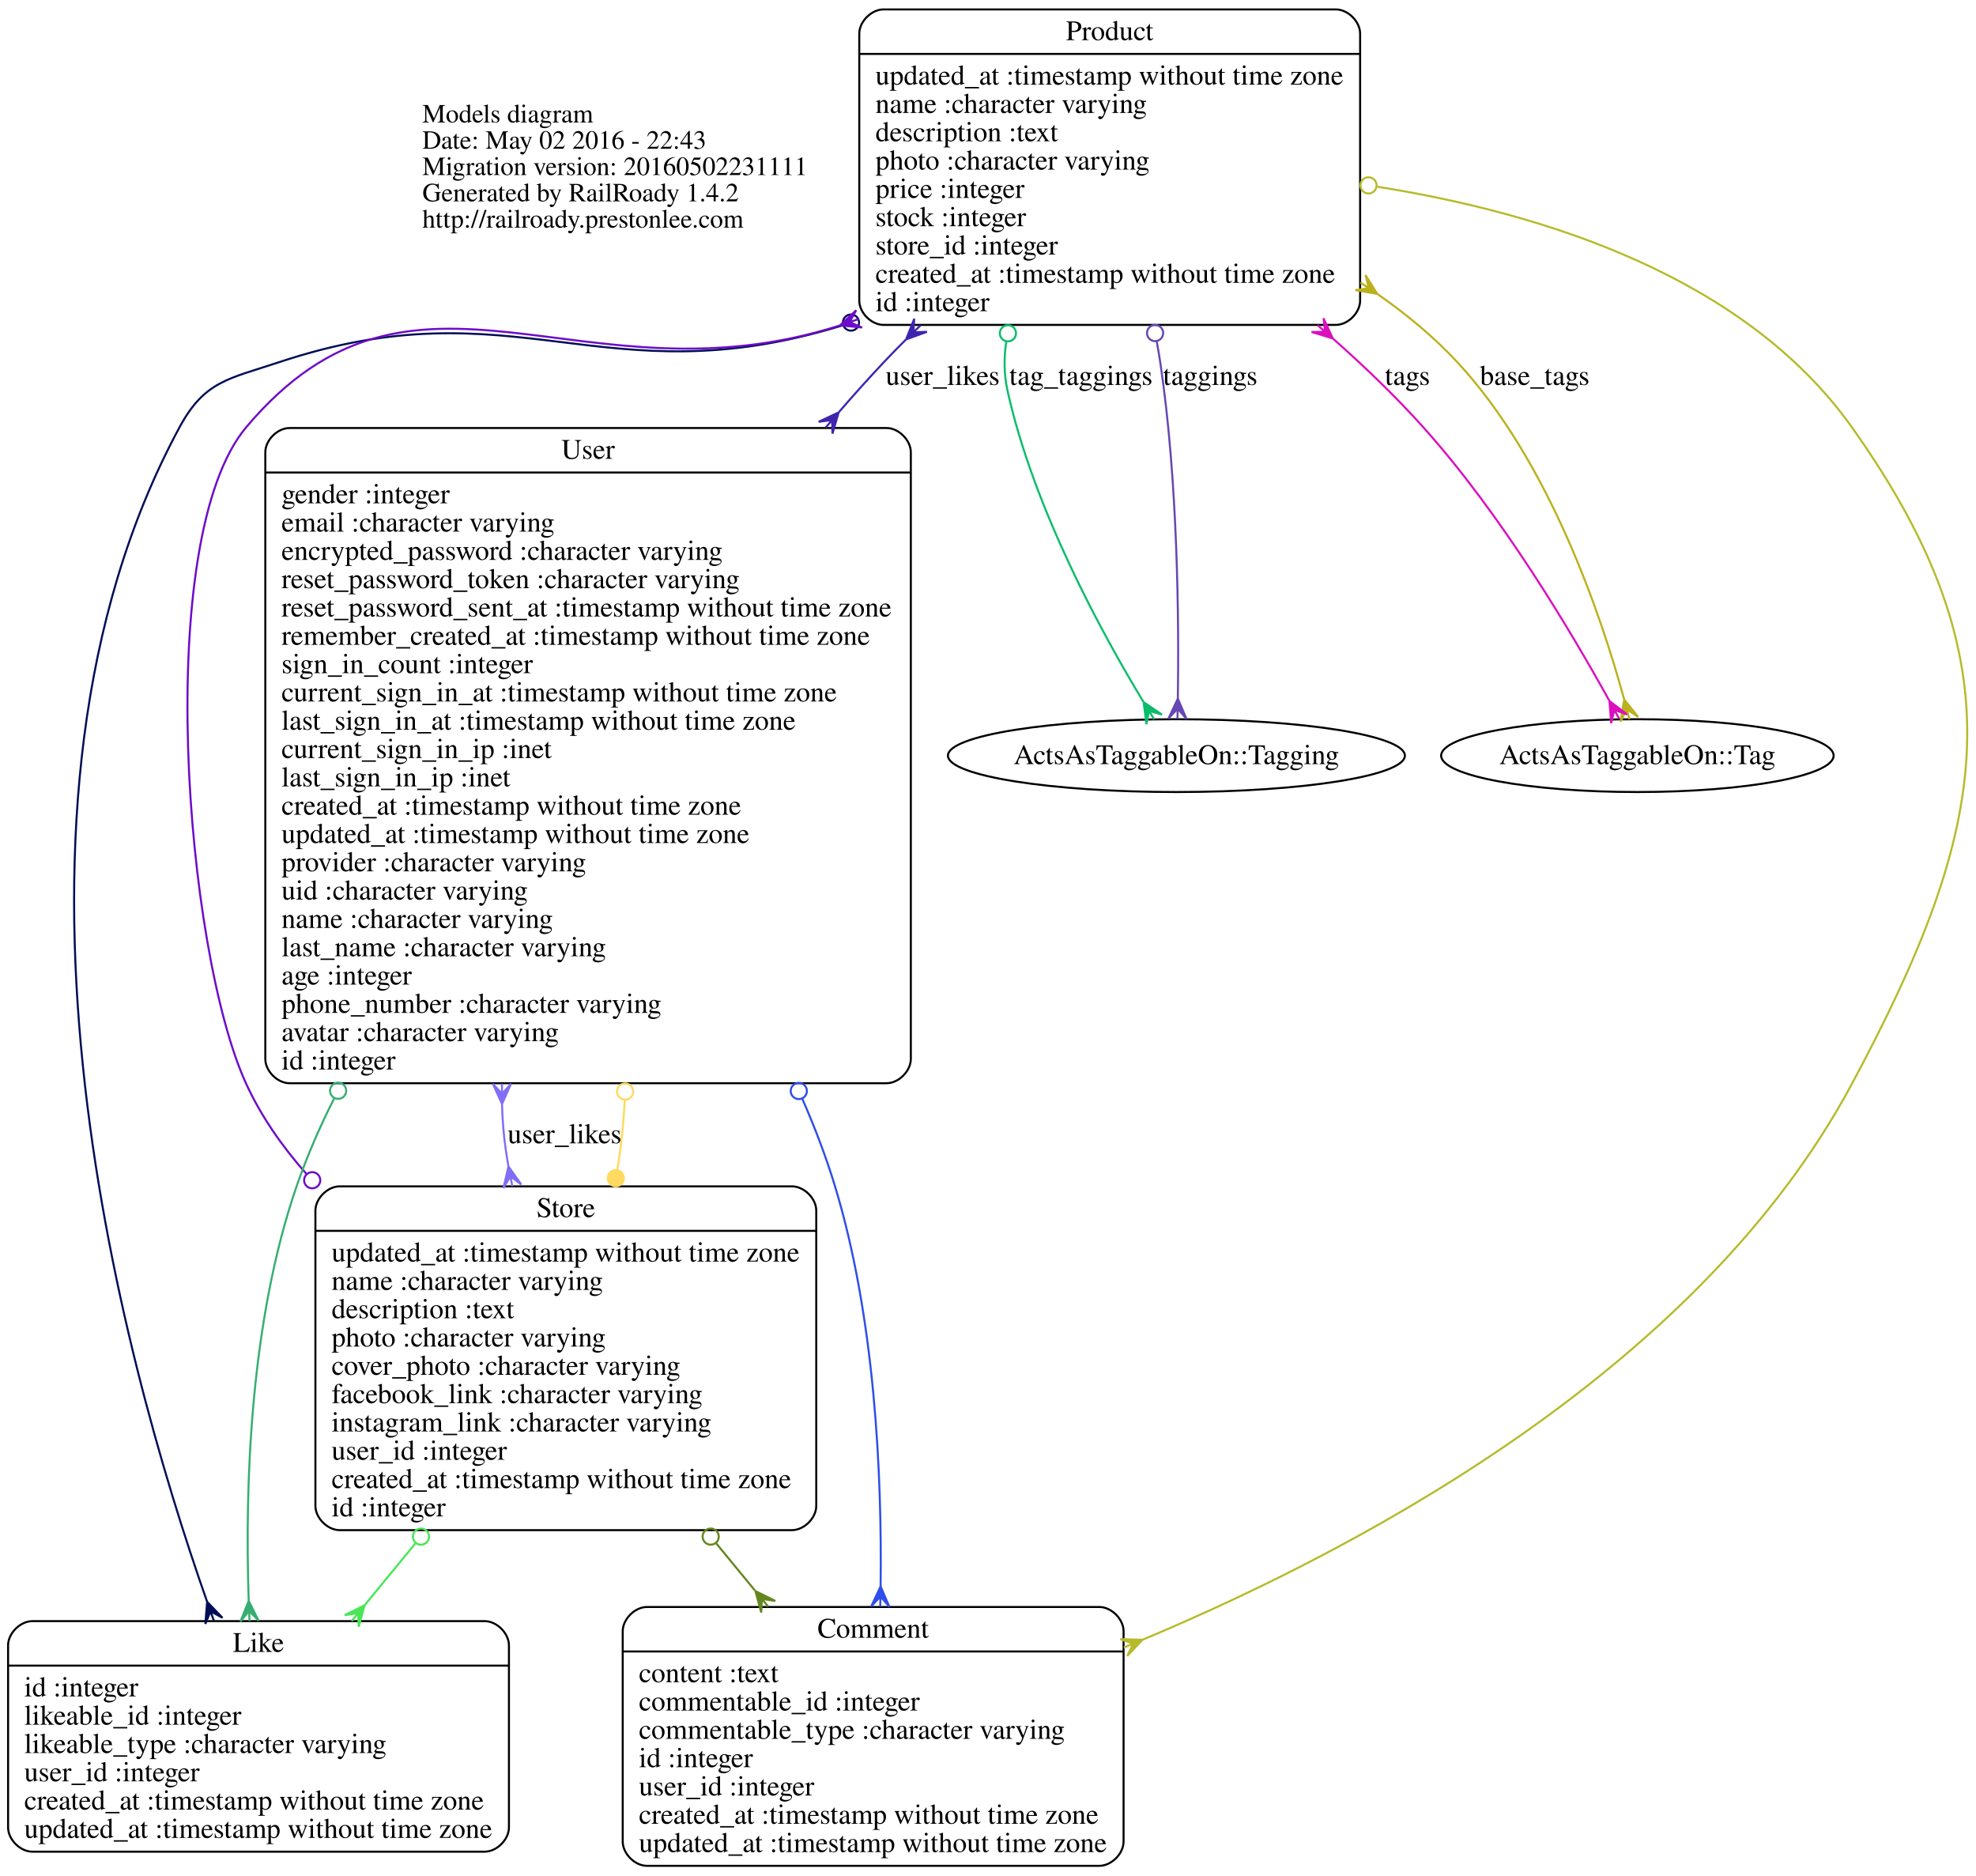
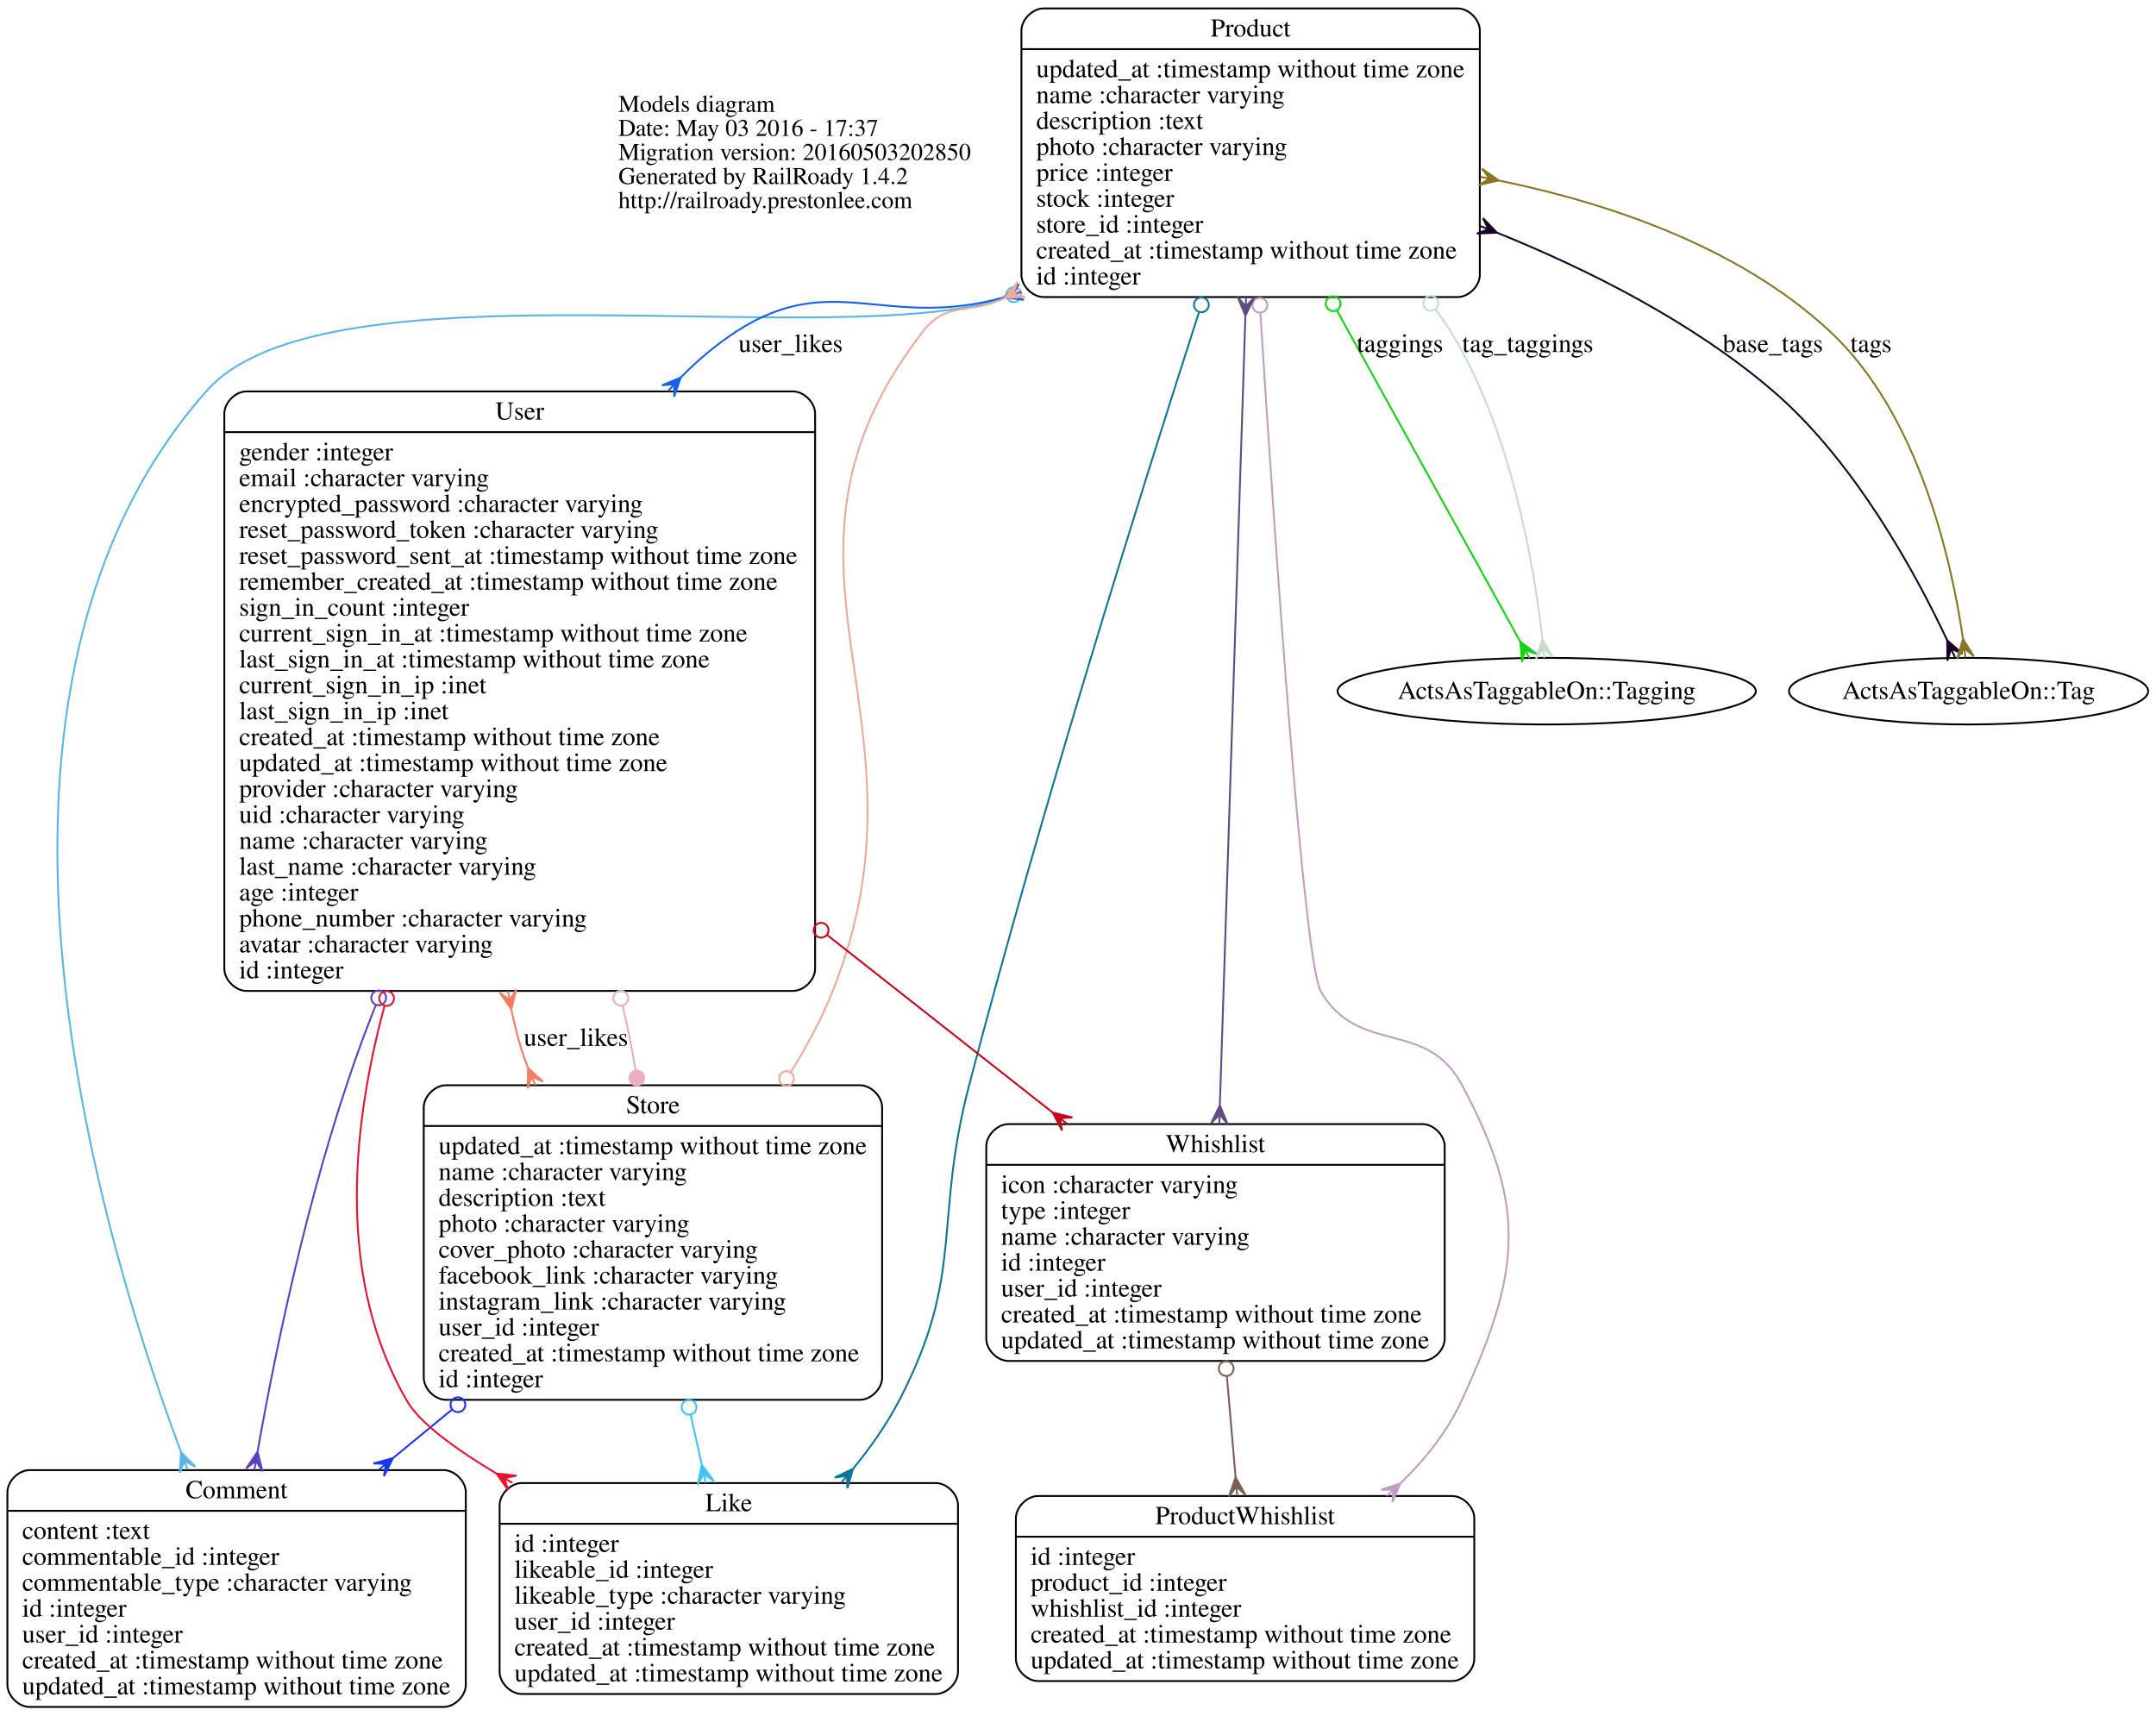
- <svg xmlns="http://www.w3.org/2000/svg" width="977pt" height="927pt" viewBox="0.00 0.00 977.34 927.00">
+ <svg xmlns="http://www.w3.org/2000/svg" width="1165pt" height="927pt" viewBox="0.00 0.00 1165.14 927.00">
  <g id="graph0" class="graph" transform="scale(1 1) rotate(0) translate(4 923)">
-     <polygon fill="none" stroke="none" points="-4,4 -4,-923 973.338,-923 973.338,4 -4,4" />
+     <polygon fill="none" stroke="none" points="-4,4 -4,-923 1161.14,-923 1161.14,4 -4,4" />
    <g id="node1" class="node">
-       <text text-anchor="start" x="204.889" y="-862.6" font-family="Times,serif" font-size="13.00">Models diagram</text>
-       <text text-anchor="start" x="204.889" y="-849.6" font-family="Times,serif" font-size="13.00">Date: May 02 2016 - 22:43</text>
-       <text text-anchor="start" x="204.889" y="-836.6" font-family="Times,serif" font-size="13.00">Migration version: 20160502231111</text>
-       <text text-anchor="start" x="204.889" y="-823.6" font-family="Times,serif" font-size="13.00">Generated by RailRoady 1.4.2</text>
-       <text text-anchor="start" x="204.889" y="-810.6" font-family="Times,serif" font-size="13.00">http://railroady.prestonlee.com</text>
+       <text text-anchor="start" x="330.175" y="-862.6" font-family="Times,serif" font-size="13.00">Models diagram</text>
+       <text text-anchor="start" x="330.175" y="-849.6" font-family="Times,serif" font-size="13.00">Date: May 03 2016 - 17:37</text>
+       <text text-anchor="start" x="330.175" y="-836.6" font-family="Times,serif" font-size="13.00">Migration version: 20160503202850</text>
+       <text text-anchor="start" x="330.175" y="-823.6" font-family="Times,serif" font-size="13.00">Generated by RailRoady 1.4.2</text>
+       <text text-anchor="start" x="330.175" y="-810.6" font-family="Times,serif" font-size="13.00">http://railroady.prestonlee.com</text>
    </g>
    <g id="node2" class="node">
-       <path fill="none" stroke="black" d="M316,-0.5C316,-0.5 539.725,-0.5 539.725,-0.5 545.725,-0.5 551.725,-6.5 551.725,-12.5 551.725,-12.5 551.725,-116.5 551.725,-116.5 551.725,-122.5 545.725,-128.5 539.725,-128.5 539.725,-128.5 316,-128.5 316,-128.5 310,-128.5 304,-122.5 304,-116.5 304,-116.5 304,-12.5 304,-12.5 304,-6.5 310,-0.5 316,-0.5" />
-       <text text-anchor="middle" x="427.862" y="-113.3" font-family="Times,serif" font-size="14.00">Comment</text>
-       <polyline fill="none" stroke="black" points="304,-106.5 551.725,-106.5 " />
-       <text text-anchor="start" x="312" y="-91.3" font-family="Times,serif" font-size="14.00">content :text</text>
-       <text text-anchor="start" x="312" y="-77.3" font-family="Times,serif" font-size="14.00">commentable_id :integer</text>
-       <text text-anchor="start" x="312" y="-63.3" font-family="Times,serif" font-size="14.00">commentable_type :character varying</text>
-       <text text-anchor="start" x="312" y="-49.3" font-family="Times,serif" font-size="14.00">id :integer</text>
-       <text text-anchor="start" x="312" y="-35.3" font-family="Times,serif" font-size="14.00">user_id :integer</text>
-       <text text-anchor="start" x="312" y="-21.3" font-family="Times,serif" font-size="14.00">created_at :timestamp without time zone</text>
-       <text text-anchor="start" x="312" y="-7.3" font-family="Times,serif" font-size="14.00">updated_at :timestamp without time zone</text>
+       <path fill="none" stroke="black" d="M12,-0.5C12,-0.5 235.725,-0.5 235.725,-0.5 241.725,-0.5 247.725,-6.5 247.725,-12.5 247.725,-12.5 247.725,-116.5 247.725,-116.5 247.725,-122.5 241.725,-128.5 235.725,-128.5 235.725,-128.5 12,-128.5 12,-128.5 6,-128.5 0,-122.5 0,-116.5 0,-116.5 0,-12.5 0,-12.5 0,-6.5 6,-0.5 12,-0.5" />
+       <text text-anchor="middle" x="123.862" y="-113.3" font-family="Times,serif" font-size="14.00">Comment</text>
+       <polyline fill="none" stroke="black" points="0,-106.5 247.725,-106.5 " />
+       <text text-anchor="start" x="8" y="-91.3" font-family="Times,serif" font-size="14.00">content :text</text>
+       <text text-anchor="start" x="8" y="-77.3" font-family="Times,serif" font-size="14.00">commentable_id :integer</text>
+       <text text-anchor="start" x="8" y="-63.3" font-family="Times,serif" font-size="14.00">commentable_type :character varying</text>
+       <text text-anchor="start" x="8" y="-49.3" font-family="Times,serif" font-size="14.00">id :integer</text>
+       <text text-anchor="start" x="8" y="-35.3" font-family="Times,serif" font-size="14.00">user_id :integer</text>
+       <text text-anchor="start" x="8" y="-21.3" font-family="Times,serif" font-size="14.00">created_at :timestamp without time zone</text>
+       <text text-anchor="start" x="8" y="-7.3" font-family="Times,serif" font-size="14.00">updated_at :timestamp without time zone</text>
    </g>
    <g id="node3" class="node">
-       <path fill="none" stroke="black" d="M12,-7.5C12,-7.5 235.725,-7.5 235.725,-7.5 241.725,-7.5 247.725,-13.5 247.725,-19.5 247.725,-19.5 247.725,-109.5 247.725,-109.5 247.725,-115.5 241.725,-121.5 235.725,-121.5 235.725,-121.5 12,-121.5 12,-121.5 6,-121.5 0,-115.5 0,-109.5 0,-109.5 0,-19.5 0,-19.5 0,-13.5 6,-7.5 12,-7.5" />
-       <text text-anchor="middle" x="123.862" y="-106.3" font-family="Times,serif" font-size="14.00">Like</text>
-       <polyline fill="none" stroke="black" points="0,-99.5 247.725,-99.5 " />
-       <text text-anchor="start" x="8" y="-84.3" font-family="Times,serif" font-size="14.00">id :integer</text>
-       <text text-anchor="start" x="8" y="-70.3" font-family="Times,serif" font-size="14.00">likeable_id :integer</text>
-       <text text-anchor="start" x="8" y="-56.3" font-family="Times,serif" font-size="14.00">likeable_type :character varying</text>
-       <text text-anchor="start" x="8" y="-42.3" font-family="Times,serif" font-size="14.00">user_id :integer</text>
-       <text text-anchor="start" x="8" y="-28.3" font-family="Times,serif" font-size="14.00">created_at :timestamp without time zone</text>
-       <text text-anchor="start" x="8" y="-14.3" font-family="Times,serif" font-size="14.00">updated_at :timestamp without time zone</text>
+       <path fill="none" stroke="black" d="M278,-7.5C278,-7.5 501.725,-7.5 501.725,-7.5 507.725,-7.5 513.725,-13.5 513.725,-19.5 513.725,-19.5 513.725,-109.5 513.725,-109.5 513.725,-115.5 507.725,-121.5 501.725,-121.5 501.725,-121.5 278,-121.5 278,-121.5 272,-121.5 266,-115.5 266,-109.5 266,-109.5 266,-19.5 266,-19.5 266,-13.5 272,-7.5 278,-7.5" />
+       <text text-anchor="middle" x="389.862" y="-106.3" font-family="Times,serif" font-size="14.00">Like</text>
+       <polyline fill="none" stroke="black" points="266,-99.5 513.725,-99.5 " />
+       <text text-anchor="start" x="274" y="-84.3" font-family="Times,serif" font-size="14.00">id :integer</text>
+       <text text-anchor="start" x="274" y="-70.3" font-family="Times,serif" font-size="14.00">likeable_id :integer</text>
+       <text text-anchor="start" x="274" y="-56.3" font-family="Times,serif" font-size="14.00">likeable_type :character varying</text>
+       <text text-anchor="start" x="274" y="-42.3" font-family="Times,serif" font-size="14.00">user_id :integer</text>
+       <text text-anchor="start" x="274" y="-28.3" font-family="Times,serif" font-size="14.00">created_at :timestamp without time zone</text>
+       <text text-anchor="start" x="274" y="-14.3" font-family="Times,serif" font-size="14.00">updated_at :timestamp without time zone</text>
    </g>
    <g id="node4" class="node">
-       <path fill="none" stroke="black" d="M433,-762.5C433,-762.5 656.725,-762.5 656.725,-762.5 662.725,-762.5 668.725,-768.5 668.725,-774.5 668.725,-774.5 668.725,-906.5 668.725,-906.5 668.725,-912.5 662.725,-918.5 656.725,-918.5 656.725,-918.5 433,-918.5 433,-918.5 427,-918.5 421,-912.5 421,-906.5 421,-906.5 421,-774.5 421,-774.5 421,-768.5 427,-762.5 433,-762.5" />
-       <text text-anchor="middle" x="544.862" y="-903.3" font-family="Times,serif" font-size="14.00">Product</text>
-       <polyline fill="none" stroke="black" points="421,-896.5 668.725,-896.5 " />
-       <text text-anchor="start" x="429" y="-881.3" font-family="Times,serif" font-size="14.00">updated_at :timestamp without time zone</text>
-       <text text-anchor="start" x="429" y="-867.3" font-family="Times,serif" font-size="14.00">name :character varying</text>
-       <text text-anchor="start" x="429" y="-853.3" font-family="Times,serif" font-size="14.00">description :text</text>
-       <text text-anchor="start" x="429" y="-839.3" font-family="Times,serif" font-size="14.00">photo :character varying</text>
-       <text text-anchor="start" x="429" y="-825.3" font-family="Times,serif" font-size="14.00">price :integer</text>
-       <text text-anchor="start" x="429" y="-811.3" font-family="Times,serif" font-size="14.00">stock :integer</text>
-       <text text-anchor="start" x="429" y="-797.3" font-family="Times,serif" font-size="14.00">store_id :integer</text>
-       <text text-anchor="start" x="429" y="-783.3" font-family="Times,serif" font-size="14.00">created_at :timestamp without time zone</text>
-       <text text-anchor="start" x="429" y="-769.3" font-family="Times,serif" font-size="14.00">id :integer</text>
+       <path fill="none" stroke="black" d="M560,-762.5C560,-762.5 783.725,-762.5 783.725,-762.5 789.725,-762.5 795.725,-768.5 795.725,-774.5 795.725,-774.5 795.725,-906.5 795.725,-906.5 795.725,-912.5 789.725,-918.5 783.725,-918.5 783.725,-918.5 560,-918.5 560,-918.5 554,-918.5 548,-912.5 548,-906.5 548,-906.5 548,-774.5 548,-774.5 548,-768.5 554,-762.5 560,-762.5" />
+       <text text-anchor="middle" x="671.862" y="-903.3" font-family="Times,serif" font-size="14.00">Product</text>
+       <polyline fill="none" stroke="black" points="548,-896.5 795.725,-896.5 " />
+       <text text-anchor="start" x="556" y="-881.3" font-family="Times,serif" font-size="14.00">updated_at :timestamp without time zone</text>
+       <text text-anchor="start" x="556" y="-867.3" font-family="Times,serif" font-size="14.00">name :character varying</text>
+       <text text-anchor="start" x="556" y="-853.3" font-family="Times,serif" font-size="14.00">description :text</text>
+       <text text-anchor="start" x="556" y="-839.3" font-family="Times,serif" font-size="14.00">photo :character varying</text>
+       <text text-anchor="start" x="556" y="-825.3" font-family="Times,serif" font-size="14.00">price :integer</text>
+       <text text-anchor="start" x="556" y="-811.3" font-family="Times,serif" font-size="14.00">stock :integer</text>
+       <text text-anchor="start" x="556" y="-797.3" font-family="Times,serif" font-size="14.00">store_id :integer</text>
+       <text text-anchor="start" x="556" y="-783.3" font-family="Times,serif" font-size="14.00">created_at :timestamp without time zone</text>
+       <text text-anchor="start" x="556" y="-769.3" font-family="Times,serif" font-size="14.00">id :integer</text>
    </g>
    <g id="edge1" class="edge">
-       <path fill="none" stroke="#b5bb2a" d="M677.314,-830.809C759.396,-817.767 858.949,-786.398 911.862,-712 995.58,-594.29 980.126,-514.296 911.862,-387 838.234,-249.7 677.287,-161.05 561.177,-112.322" />
-       <ellipse fill="none" stroke="#b5bb2a" cx="672.875" cy="-831.486" rx="4" ry="4" />
-       <polygon fill="#b5bb2a" stroke="#b5bb2a" points="561.082,-112.283 553.57,-104.295 556.464,-110.367 551.845,-108.451 551.845,-108.451 551.845,-108.451 556.464,-110.367 550.121,-112.608 561.082,-112.283 561.082,-112.283" />
+       <path fill="none" stroke="#58b6e7" d="M539.957,-762.364C539.592,-762.242 539.227,-762.12 538.862,-762 447.3,-731.78 171.872,-784.108 107.862,-712 -34.478,-551.653 44.452,-270.769 93.736,-138.415" />
+       <ellipse fill="none" stroke="#58b6e7" cx="543.861" cy="-763.752" rx="4" ry="4" />
+       <polygon fill="#58b6e7" stroke="#58b6e7" points="93.847,-138.119 101.587,-130.35 95.612,-133.44 97.376,-128.762 97.376,-128.762 97.376,-128.762 95.612,-133.44 93.165,-127.174 93.847,-138.119 93.847,-138.119" />
    </g>
    <g id="edge2" class="edge">
-       <path fill="none" stroke="#000e56" d="M412.965,-762.34C412.597,-762.225 412.23,-762.112 411.862,-762 293.437,-725.868 251.329,-783.135 133.862,-744 109.185,-735.779 97.244,-734.874 84.862,-712 -17.805,-522.331 55.266,-253.957 98.368,-131.289" />
-       <ellipse fill="none" stroke="#000e56" cx="416.892" cy="-763.647" rx="4" ry="4" />
-       <polygon fill="#000e56" stroke="#000e56" points="98.446,-131.069 106.039,-123.157 100.123,-126.359 101.8,-121.648 101.8,-121.648 101.8,-121.648 100.123,-126.359 97.56,-120.139 98.446,-131.069 98.446,-131.069" />
+       <path fill="none" stroke="#0d7597" d="M644.012,-754.479C611.921,-654.993 558.636,-485.014 519.862,-337 500.133,-261.687 517.812,-235.057 481.862,-166 475.206,-153.214 466.506,-140.821 457.112,-129.358" />
+       <ellipse fill="none" stroke="#0d7597" cx="645.247" cy="-758.302" rx="4" ry="4" />
+       <polygon fill="#0d7597" stroke="#0d7597" points="456.982,-129.204 453.947,-118.666 453.748,-125.39 450.515,-121.577 450.515,-121.577 450.515,-121.577 453.748,-125.39 447.082,-124.487 456.982,-129.204 456.982,-129.204" />
+     </g>
+     <g id="node5" class="node">
+       <path fill="none" stroke="black" d="M557,-14.5C557,-14.5 780.725,-14.5 780.725,-14.5 786.725,-14.5 792.725,-20.5 792.725,-26.5 792.725,-26.5 792.725,-102.5 792.725,-102.5 792.725,-108.5 786.725,-114.5 780.725,-114.5 780.725,-114.5 557,-114.5 557,-114.5 551,-114.5 545,-108.5 545,-102.5 545,-102.5 545,-26.5 545,-26.5 545,-20.5 551,-14.5 557,-14.5" />
+       <text text-anchor="middle" x="668.862" y="-99.3" font-family="Times,serif" font-size="14.00">ProductWhishlist</text>
+       <polyline fill="none" stroke="black" points="545,-92.5 792.725,-92.5 " />
+       <text text-anchor="start" x="553" y="-77.3" font-family="Times,serif" font-size="14.00">id :integer</text>
+       <text text-anchor="start" x="553" y="-63.3" font-family="Times,serif" font-size="14.00">product_id :integer</text>
+       <text text-anchor="start" x="553" y="-49.3" font-family="Times,serif" font-size="14.00">whishlist_id :integer</text>
+       <text text-anchor="start" x="553" y="-35.3" font-family="Times,serif" font-size="14.00">created_at :timestamp without time zone</text>
+       <text text-anchor="start" x="553" y="-21.3" font-family="Times,serif" font-size="14.00">updated_at :timestamp without time zone</text>
+     </g>
+     <g id="edge4" class="edge">
+       <path fill="none" stroke="#c09ec1" d="M677.124,-753.845C685.192,-627.026 700.648,-402.5 709.862,-387 730.523,-352.245 766.675,-372.59 785.862,-337 821.928,-270.102 817.583,-235.064 785.862,-166 778.224,-149.37 766.325,-134.456 752.985,-121.528" />
+       <ellipse fill="none" stroke="#c09ec1" cx="676.857" cy="-758.062" rx="4" ry="4" />
+       <polygon fill="#c09ec1" stroke="#c09ec1" points="752.785,-121.342 748.5,-111.248 749.114,-117.947 745.444,-114.551 745.444,-114.551 745.444,-114.551 749.114,-117.947 742.388,-117.855 752.785,-121.342 752.785,-121.342" />
+     </g>
+     <g id="node7" class="node">
+       <path fill="none" stroke="black" d="M129.228,-387.5C129.228,-387.5 424.497,-387.5 424.497,-387.5 430.497,-387.5 436.497,-393.5 436.497,-399.5 436.497,-399.5 436.497,-699.5 436.497,-699.5 436.497,-705.5 430.497,-711.5 424.497,-711.5 424.497,-711.5 129.228,-711.5 129.228,-711.5 123.228,-711.5 117.228,-705.5 117.228,-699.5 117.228,-699.5 117.228,-399.5 117.228,-399.5 117.228,-393.5 123.228,-387.5 129.228,-387.5" />
+       <text text-anchor="middle" x="276.862" y="-696.3" font-family="Times,serif" font-size="14.00">User</text>
+       <polyline fill="none" stroke="black" points="117.228,-689.5 436.497,-689.5 " />
+       <text text-anchor="start" x="125.228" y="-674.3" font-family="Times,serif" font-size="14.00">gender :integer</text>
+       <text text-anchor="start" x="125.228" y="-660.3" font-family="Times,serif" font-size="14.00">email :character varying</text>
+       <text text-anchor="start" x="125.228" y="-646.3" font-family="Times,serif" font-size="14.00">encrypted_password :character varying</text>
+       <text text-anchor="start" x="125.228" y="-632.3" font-family="Times,serif" font-size="14.00">reset_password_token :character varying</text>
+       <text text-anchor="start" x="125.228" y="-618.3" font-family="Times,serif" font-size="14.00">reset_password_sent_at :timestamp without time zone</text>
+       <text text-anchor="start" x="125.228" y="-604.3" font-family="Times,serif" font-size="14.00">remember_created_at :timestamp without time zone</text>
+       <text text-anchor="start" x="125.228" y="-590.3" font-family="Times,serif" font-size="14.00">sign_in_count :integer</text>
+       <text text-anchor="start" x="125.228" y="-576.3" font-family="Times,serif" font-size="14.00">current_sign_in_at :timestamp without time zone</text>
+       <text text-anchor="start" x="125.228" y="-562.3" font-family="Times,serif" font-size="14.00">last_sign_in_at :timestamp without time zone</text>
+       <text text-anchor="start" x="125.228" y="-548.3" font-family="Times,serif" font-size="14.00">current_sign_in_ip :inet</text>
+       <text text-anchor="start" x="125.228" y="-534.3" font-family="Times,serif" font-size="14.00">last_sign_in_ip :inet</text>
+       <text text-anchor="start" x="125.228" y="-520.3" font-family="Times,serif" font-size="14.00">created_at :timestamp without time zone</text>
+       <text text-anchor="start" x="125.228" y="-506.3" font-family="Times,serif" font-size="14.00">updated_at :timestamp without time zone</text>
+       <text text-anchor="start" x="125.228" y="-492.3" font-family="Times,serif" font-size="14.00">provider :character varying</text>
+       <text text-anchor="start" x="125.228" y="-478.3" font-family="Times,serif" font-size="14.00">uid :character varying</text>
+       <text text-anchor="start" x="125.228" y="-464.3" font-family="Times,serif" font-size="14.00">name :character varying</text>
+       <text text-anchor="start" x="125.228" y="-450.3" font-family="Times,serif" font-size="14.00">last_name :character varying</text>
+       <text text-anchor="start" x="125.228" y="-436.3" font-family="Times,serif" font-size="14.00">age :integer</text>
+       <text text-anchor="start" x="125.228" y="-422.3" font-family="Times,serif" font-size="14.00">phone_number :character varying</text>
+       <text text-anchor="start" x="125.228" y="-408.3" font-family="Times,serif" font-size="14.00">avatar :character varying</text>
+       <text text-anchor="start" x="125.228" y="-394.3" font-family="Times,serif" font-size="14.00">id :integer</text>
+     </g>
+     <g id="edge3" class="edge">
+       <path fill="none" stroke="#1363e8" d="M538.338,-762.306C474.667,-744.658 445.96,-777.601 394.097,-744 383.195,-736.937 373.154,-728.47 363.932,-719.079" />
+       <polygon fill="#1363e8" stroke="#1363e8" points="538.438,-762.337 546.663,-769.59 543.215,-763.814 547.992,-765.291 547.992,-765.291 547.992,-765.291 543.215,-763.814 549.321,-760.992 538.438,-762.337 538.438,-762.337" />
+       <polygon fill="#1363e8" stroke="#1363e8" points="363.879,-719.022 360.323,-708.648 360.459,-715.374 357.04,-711.726 357.04,-711.726 357.04,-711.726 360.459,-715.374 353.757,-714.803 363.879,-719.022 363.879,-719.022" />
+       <text text-anchor="middle" x="423.245" y="-732.8" font-family="Times,serif" font-size="14.00">user_likes</text>
+     </g>
+     <g id="node8" class="node">
+       <path fill="none" stroke="black" d="M541,-187.5C541,-187.5 764.725,-187.5 764.725,-187.5 770.725,-187.5 776.725,-193.5 776.725,-199.5 776.725,-199.5 776.725,-303.5 776.725,-303.5 776.725,-309.5 770.725,-315.5 764.725,-315.5 764.725,-315.5 541,-315.5 541,-315.5 535,-315.5 529,-309.5 529,-303.5 529,-303.5 529,-199.5 529,-199.5 529,-193.5 535,-187.5 541,-187.5" />
+       <text text-anchor="middle" x="652.862" y="-300.3" font-family="Times,serif" font-size="14.00">Whishlist</text>
+       <polyline fill="none" stroke="black" points="529,-293.5 776.725,-293.5 " />
+       <text text-anchor="start" x="537" y="-278.3" font-family="Times,serif" font-size="14.00">icon :character varying</text>
+       <text text-anchor="start" x="537" y="-264.3" font-family="Times,serif" font-size="14.00">type :integer</text>
+       <text text-anchor="start" x="537" y="-250.3" font-family="Times,serif" font-size="14.00">name :character varying</text>
+       <text text-anchor="start" x="537" y="-236.3" font-family="Times,serif" font-size="14.00">id :integer</text>
+       <text text-anchor="start" x="537" y="-222.3" font-family="Times,serif" font-size="14.00">user_id :integer</text>
+       <text text-anchor="start" x="537" y="-208.3" font-family="Times,serif" font-size="14.00">created_at :timestamp without time zone</text>
+       <text text-anchor="start" x="537" y="-194.3" font-family="Times,serif" font-size="14.00">updated_at :timestamp without time zone</text>
+     </g>
+     <g id="edge5" class="edge">
+       <path fill="none" stroke="#604b83" d="M669.038,-752.251C665.292,-636.498 658.744,-434.202 655.238,-325.89" />
+       <polygon fill="#604b83" stroke="#604b83" points="669.045,-752.464 664.871,-762.604 669.207,-757.461 669.369,-762.458 669.369,-762.458 669.369,-762.458 669.207,-757.461 673.866,-762.313 669.045,-752.464 669.045,-752.464" />
+       <polygon fill="#604b83" stroke="#604b83" points="655.232,-325.702 659.406,-315.562 655.07,-320.705 654.908,-315.707 654.908,-315.707 654.908,-315.707 655.07,-320.705 650.411,-315.853 655.232,-325.702 655.232,-325.702" />
+     </g>
+     <g id="node9" class="node">
+       <ellipse fill="none" stroke="black" cx="831.862" cy="-549.5" rx="113.006" ry="18" />
+       <text text-anchor="middle" x="831.862" y="-545.3" font-family="Times,serif" font-size="14.00">ActsAsTaggableOn::Tagging</text>
+     </g>
+     <g id="edge6" class="edge">
+       <path fill="none" stroke="#13d311" d="M718.464,-755.326C752.182,-694.423 795.547,-616.094 817.604,-576.254" />
+       <ellipse fill="none" stroke="#13d311" cx="716.467" cy="-758.933" rx="4" ry="4" />
+       <polygon fill="#13d311" stroke="#13d311" points="817.638,-576.192 826.419,-569.623 820.06,-571.818 822.482,-567.444 822.482,-567.444 822.482,-567.444 820.06,-571.818 818.545,-565.264 817.638,-576.192 817.638,-576.192" />
+       <text text-anchor="middle" x="752.583" y="-732.8" font-family="Times,serif" font-size="14.00">taggings</text>
+     </g>
+     <g id="edge8" class="edge">
+       <path fill="none" stroke="#c5ddcd" d="M771.773,-755.832C774.659,-751.969 777.371,-748.021 779.862,-744 812.766,-690.887 825.096,-617.051 829.525,-577.716" />
+       <ellipse fill="none" stroke="#c5ddcd" cx="769.221" cy="-759.1" rx="4" ry="4" />
+       <polygon fill="#c5ddcd" stroke="#c5ddcd" points="829.544,-577.53 835.051,-568.047 830.059,-572.556 830.575,-567.583 830.575,-567.583 830.575,-567.583 830.059,-572.556 826.099,-567.119 829.544,-577.53 829.544,-577.53" />
+       <text text-anchor="middle" x="821.635" y="-732.8" font-family="Times,serif" font-size="14.00">tag_taggings</text>
+     </g>
+     <g id="node10" class="node">
+       <ellipse fill="none" stroke="black" cx="1059.86" cy="-549.5" rx="97.062" ry="18" />
+       <text text-anchor="middle" x="1059.86" y="-545.3" font-family="Times,serif" font-size="14.00">ActsAsTaggableOn::Tag</text>
+     </g>
+     <g id="edge7" class="edge">
+       <path fill="none" stroke="#17022a" d="M805.072,-797.268C855.373,-776.928 910.8,-748.811 953.862,-712 998.603,-673.754 1031.82,-612.046 1048.28,-577.019" />
+       <polygon fill="#17022a" stroke="#17022a" points="805.036,-797.282 794.081,-796.794 800.389,-799.129 795.743,-800.976 795.743,-800.976 795.743,-800.976 800.389,-799.129 797.405,-805.157 805.036,-797.282 805.036,-797.282" />
+       <polygon fill="#17022a" stroke="#17022a" points="1048.3,-576.976 1056.57,-569.768 1050.39,-572.432 1052.48,-567.889 1052.48,-567.889 1052.48,-567.889 1050.39,-572.432 1048.39,-566.01 1048.3,-576.976 1048.3,-576.976" />
+       <text text-anchor="middle" x="954.076" y="-732.8" font-family="Times,serif" font-size="14.00">base_tags</text>
+     </g>
+     <g id="edge9" class="edge">
+       <path fill="none" stroke="#877724" d="M806.177,-825.466C867.176,-812.878 936.364,-789.053 984.862,-744 1033.19,-699.11 1050.75,-619.473 1056.84,-577.739" />
+       <polygon fill="#877724" stroke="#877724" points="805.88,-825.524 795.197,-823.051 800.975,-826.495 796.07,-827.465 796.07,-827.465 796.07,-827.465 800.975,-826.495 796.944,-831.88 805.88,-825.524 805.88,-825.524" />
+       <polygon fill="#877724" stroke="#877724" points="1056.85,-577.66 1062.64,-568.348 1057.51,-572.705 1058.18,-567.749 1058.18,-567.749 1058.18,-567.749 1057.51,-572.705 1053.72,-567.151 1056.85,-577.66 1056.85,-577.66" />
+       <text text-anchor="middle" x="1007.14" y="-732.8" font-family="Times,serif" font-size="14.00">tags</text>
    </g>
    <g id="node6" class="node">
-       <path fill="none" stroke="black" d="M139.228,-387.5C139.228,-387.5 434.497,-387.5 434.497,-387.5 440.497,-387.5 446.497,-393.5 446.497,-399.5 446.497,-399.5 446.497,-699.5 446.497,-699.5 446.497,-705.5 440.497,-711.5 434.497,-711.5 434.497,-711.5 139.228,-711.5 139.228,-711.5 133.228,-711.5 127.228,-705.5 127.228,-699.5 127.228,-699.5 127.228,-399.5 127.228,-399.5 127.228,-393.5 133.228,-387.5 139.228,-387.5" />
-       <text text-anchor="middle" x="286.862" y="-696.3" font-family="Times,serif" font-size="14.00">User</text>
-       <polyline fill="none" stroke="black" points="127.228,-689.5 446.497,-689.5 " />
-       <text text-anchor="start" x="135.228" y="-674.3" font-family="Times,serif" font-size="14.00">gender :integer</text>
-       <text text-anchor="start" x="135.228" y="-660.3" font-family="Times,serif" font-size="14.00">email :character varying</text>
-       <text text-anchor="start" x="135.228" y="-646.3" font-family="Times,serif" font-size="14.00">encrypted_password :character varying</text>
-       <text text-anchor="start" x="135.228" y="-632.3" font-family="Times,serif" font-size="14.00">reset_password_token :character varying</text>
-       <text text-anchor="start" x="135.228" y="-618.3" font-family="Times,serif" font-size="14.00">reset_password_sent_at :timestamp without time zone</text>
-       <text text-anchor="start" x="135.228" y="-604.3" font-family="Times,serif" font-size="14.00">remember_created_at :timestamp without time zone</text>
-       <text text-anchor="start" x="135.228" y="-590.3" font-family="Times,serif" font-size="14.00">sign_in_count :integer</text>
-       <text text-anchor="start" x="135.228" y="-576.3" font-family="Times,serif" font-size="14.00">current_sign_in_at :timestamp without time zone</text>
-       <text text-anchor="start" x="135.228" y="-562.3" font-family="Times,serif" font-size="14.00">last_sign_in_at :timestamp without time zone</text>
-       <text text-anchor="start" x="135.228" y="-548.3" font-family="Times,serif" font-size="14.00">current_sign_in_ip :inet</text>
-       <text text-anchor="start" x="135.228" y="-534.3" font-family="Times,serif" font-size="14.00">last_sign_in_ip :inet</text>
-       <text text-anchor="start" x="135.228" y="-520.3" font-family="Times,serif" font-size="14.00">created_at :timestamp without time zone</text>
-       <text text-anchor="start" x="135.228" y="-506.3" font-family="Times,serif" font-size="14.00">updated_at :timestamp without time zone</text>
-       <text text-anchor="start" x="135.228" y="-492.3" font-family="Times,serif" font-size="14.00">provider :character varying</text>
-       <text text-anchor="start" x="135.228" y="-478.3" font-family="Times,serif" font-size="14.00">uid :character varying</text>
-       <text text-anchor="start" x="135.228" y="-464.3" font-family="Times,serif" font-size="14.00">name :character varying</text>
-       <text text-anchor="start" x="135.228" y="-450.3" font-family="Times,serif" font-size="14.00">last_name :character varying</text>
-       <text text-anchor="start" x="135.228" y="-436.3" font-family="Times,serif" font-size="14.00">age :integer</text>
-       <text text-anchor="start" x="135.228" y="-422.3" font-family="Times,serif" font-size="14.00">phone_number :character varying</text>
-       <text text-anchor="start" x="135.228" y="-408.3" font-family="Times,serif" font-size="14.00">avatar :character varying</text>
-       <text text-anchor="start" x="135.228" y="-394.3" font-family="Times,serif" font-size="14.00">id :integer</text>
-     </g>
-     <g id="edge3" class="edge">
-       <path fill="none" stroke="#3f25ae" d="M444.02,-755.192C440.271,-751.475 436.615,-747.736 433.097,-744 425.692,-736.138 418.303,-727.909 411.002,-719.465" />
-       <polygon fill="#3f25ae" stroke="#3f25ae" points="444.167,-755.335 448.196,-765.534 447.751,-758.822 451.335,-762.309 451.335,-762.309 451.335,-762.309 447.751,-758.822 454.473,-759.084 444.167,-755.335 444.167,-755.335" />
-       <polygon fill="#3f25ae" stroke="#3f25ae" points="410.822,-719.255 407.742,-708.73 407.572,-715.455 404.322,-711.655 404.322,-711.655 404.322,-711.655 407.572,-715.455 400.902,-714.58 410.822,-719.255 410.822,-719.255" />
-       <text text-anchor="middle" x="462.245" y="-732.8" font-family="Times,serif" font-size="14.00">user_likes</text>
-     </g>
-     <g id="node7" class="node">
-       <ellipse fill="none" stroke="black" cx="577.862" cy="-549.5" rx="113.006" ry="18" />
-       <text text-anchor="middle" x="577.862" y="-545.3" font-family="Times,serif" font-size="14.00">ActsAsTaggableOn::Tagging</text>
-     </g>
-     <g id="edge4" class="edge">
-       <path fill="none" stroke="#6647b4" d="M568.137,-754.284C568.775,-750.822 569.355,-747.385 569.862,-744 578.656,-685.288 579.125,-615.514 578.57,-577.868" />
-       <ellipse fill="none" stroke="#6647b4" cx="567.317" cy="-758.467" rx="4" ry="4" />
-       <polygon fill="#6647b4" stroke="#6647b4" points="578.567,-577.699 582.881,-567.617 578.474,-572.7 578.382,-567.7 578.382,-567.7 578.382,-567.7 578.474,-572.7 573.883,-567.783 578.567,-577.699 578.567,-577.699" />
-       <text text-anchor="middle" x="594.583" y="-732.8" font-family="Times,serif" font-size="14.00">taggings</text>
-     </g>
-     <g id="edge6" class="edge">
-       <path fill="none" stroke="#0abd6a" d="M493.71,-754.266C492.498,-746.213 492.536,-738.05 494.317,-730 507.217,-671.714 541.065,-609.899 561.501,-576.168" />
-       <ellipse fill="none" stroke="#0abd6a" cx="494.531" cy="-758.351" rx="4" ry="4" />
-       <polygon fill="#0abd6a" stroke="#0abd6a" points="561.64,-575.942 570.713,-569.784 564.26,-571.684 566.881,-567.426 566.881,-567.426 566.881,-567.426 564.26,-571.684 563.048,-565.067 561.64,-575.942 561.64,-575.942" />
-       <text text-anchor="middle" x="530.635" y="-732.8" font-family="Times,serif" font-size="14.00">tag_taggings</text>
-     </g>
-     <g id="node8" class="node">
-       <ellipse fill="none" stroke="black" cx="805.862" cy="-549.5" rx="97.062" ry="18" />
-       <text text-anchor="middle" x="805.862" y="-545.3" font-family="Times,serif" font-size="14.00">ActsAsTaggableOn::Tag</text>
-     </g>
-     <g id="edge5" class="edge">
-       <path fill="none" stroke="#bbb11d" d="M677.415,-777.678C691.759,-767.681 705.313,-756.459 716.862,-744 762.552,-694.711 788.227,-617.871 799.276,-577.447" />
-       <polygon fill="#bbb11d" stroke="#bbb11d" points="677.182,-777.835 666.374,-779.689 673.035,-780.628 668.888,-783.422 668.888,-783.422 668.888,-783.422 673.035,-780.628 671.402,-787.154 677.182,-777.835 677.182,-777.835" />
-       <polygon fill="#bbb11d" stroke="#bbb11d" points="799.342,-577.198 806.243,-568.676 800.617,-572.363 801.892,-567.528 801.892,-567.528 801.892,-567.528 800.617,-572.363 797.54,-566.381 799.342,-577.198 799.342,-577.198" />
-       <text text-anchor="middle" x="755.076" y="-732.8" font-family="Times,serif" font-size="14.00">base_tags</text>
-     </g>
-     <g id="edge7" class="edge">
-       <path fill="none" stroke="#db0fbe" d="M655.362,-755.661C671.017,-741.81 686.359,-727.04 699.862,-712 738.609,-668.845 773.377,-610.299 791.861,-576.848" />
-       <polygon fill="#db0fbe" stroke="#db0fbe" points="655.193,-755.808 644.7,-758.993 651.426,-759.096 647.659,-762.384 647.659,-762.384 647.659,-762.384 651.426,-759.096 650.618,-765.774 655.193,-755.808 655.193,-755.808" />
-       <polygon fill="#db0fbe" stroke="#db0fbe" points="792.056,-576.491 800.797,-569.87 794.452,-572.103 796.847,-567.714 796.847,-567.714 796.847,-567.714 794.452,-572.103 792.898,-565.558 792.056,-576.491 792.056,-576.491" />
-       <text text-anchor="middle" x="692.138" y="-732.8" font-family="Times,serif" font-size="14.00">tags</text>
-     </g>
-     <g id="node5" class="node">
-       <path fill="none" stroke="black" d="M164,-166.5C164,-166.5 387.725,-166.5 387.725,-166.5 393.725,-166.5 399.725,-172.5 399.725,-178.5 399.725,-178.5 399.725,-324.5 399.725,-324.5 399.725,-330.5 393.725,-336.5 387.725,-336.5 387.725,-336.5 164,-336.5 164,-336.5 158,-336.5 152,-330.5 152,-324.5 152,-324.5 152,-178.5 152,-178.5 152,-172.5 158,-166.5 164,-166.5" />
-       <text text-anchor="middle" x="275.862" y="-321.3" font-family="Times,serif" font-size="14.00">Store</text>
-       <polyline fill="none" stroke="black" points="152,-314.5 399.725,-314.5 " />
-       <text text-anchor="start" x="160" y="-299.3" font-family="Times,serif" font-size="14.00">updated_at :timestamp without time zone</text>
-       <text text-anchor="start" x="160" y="-285.3" font-family="Times,serif" font-size="14.00">name :character varying</text>
-       <text text-anchor="start" x="160" y="-271.3" font-family="Times,serif" font-size="14.00">description :text</text>
-       <text text-anchor="start" x="160" y="-257.3" font-family="Times,serif" font-size="14.00">photo :character varying</text>
-       <text text-anchor="start" x="160" y="-243.3" font-family="Times,serif" font-size="14.00">cover_photo :character varying</text>
-       <text text-anchor="start" x="160" y="-229.3" font-family="Times,serif" font-size="14.00">facebook_link :character varying</text>
-       <text text-anchor="start" x="160" y="-215.3" font-family="Times,serif" font-size="14.00">instagram_link :character varying</text>
-       <text text-anchor="start" x="160" y="-201.3" font-family="Times,serif" font-size="14.00">user_id :integer</text>
-       <text text-anchor="start" x="160" y="-187.3" font-family="Times,serif" font-size="14.00">created_at :timestamp without time zone</text>
-       <text text-anchor="start" x="160" y="-173.3" font-family="Times,serif" font-size="14.00">id :integer</text>
-     </g>
-     <g id="edge9" class="edge">
-       <path fill="none" stroke="#64861f" d="M350.113,-160.129C356.538,-152.309 362.98,-144.469 369.254,-136.832" />
-       <ellipse fill="none" stroke="#64861f" cx="347.508" cy="-163.3" rx="4" ry="4" />
-       <polygon fill="#64861f" stroke="#64861f" points="369.641,-136.362 379.466,-131.492 372.815,-132.499 375.989,-128.635 375.989,-128.635 375.989,-128.635 372.815,-132.499 372.512,-125.779 369.641,-136.362 369.641,-136.362" />
+       <path fill="none" stroke="black" d="M237,-166.5C237,-166.5 460.725,-166.5 460.725,-166.5 466.725,-166.5 472.725,-172.5 472.725,-178.5 472.725,-178.5 472.725,-324.5 472.725,-324.5 472.725,-330.5 466.725,-336.5 460.725,-336.5 460.725,-336.5 237,-336.5 237,-336.5 231,-336.5 225,-330.5 225,-324.5 225,-324.5 225,-178.5 225,-178.5 225,-172.5 231,-166.5 237,-166.5" />
+       <text text-anchor="middle" x="348.862" y="-321.3" font-family="Times,serif" font-size="14.00">Store</text>
+       <polyline fill="none" stroke="black" points="225,-314.5 472.725,-314.5 " />
+       <text text-anchor="start" x="233" y="-299.3" font-family="Times,serif" font-size="14.00">updated_at :timestamp without time zone</text>
+       <text text-anchor="start" x="233" y="-285.3" font-family="Times,serif" font-size="14.00">name :character varying</text>
+       <text text-anchor="start" x="233" y="-271.3" font-family="Times,serif" font-size="14.00">description :text</text>
+       <text text-anchor="start" x="233" y="-257.3" font-family="Times,serif" font-size="14.00">photo :character varying</text>
+       <text text-anchor="start" x="233" y="-243.3" font-family="Times,serif" font-size="14.00">cover_photo :character varying</text>
+       <text text-anchor="start" x="233" y="-229.3" font-family="Times,serif" font-size="14.00">facebook_link :character varying</text>
+       <text text-anchor="start" x="233" y="-215.3" font-family="Times,serif" font-size="14.00">instagram_link :character varying</text>
+       <text text-anchor="start" x="233" y="-201.3" font-family="Times,serif" font-size="14.00">user_id :integer</text>
+       <text text-anchor="start" x="233" y="-187.3" font-family="Times,serif" font-size="14.00">created_at :timestamp without time zone</text>
+       <text text-anchor="start" x="233" y="-173.3" font-family="Times,serif" font-size="14.00">id :integer</text>
+     </g>
+     <g id="edge11" class="edge">
+       <path fill="none" stroke="#1c34f8" d="M240.041,-161.025C229.434,-152.304 218.783,-143.546 208.467,-135.064" />
+       <ellipse fill="none" stroke="#1c34f8" cx="243.477" cy="-163.85" rx="4" ry="4" />
+       <polygon fill="#1c34f8" stroke="#1c34f8" points="208.373,-134.987 203.507,-125.16 204.511,-131.811 200.649,-128.635 200.649,-128.635 200.649,-128.635 204.511,-131.811 197.791,-132.111 208.373,-134.987 208.373,-134.987" />
+     </g>
+     <g id="edge12" class="edge">
+       <path fill="none" stroke="#40c2fd" d="M369.241,-158.547C371.272,-149.382 373.305,-140.21 375.26,-131.39" />
+       <ellipse fill="none" stroke="#40c2fd" cx="368.368" cy="-162.485" rx="4" ry="4" />
+       <polygon fill="#40c2fd" stroke="#40c2fd" points="375.265,-131.365 381.822,-122.576 376.347,-126.483 377.429,-121.602 377.429,-121.602 377.429,-121.602 376.347,-126.483 373.036,-120.628 375.265,-131.365 375.265,-131.365" />
    </g>
    <g id="edge10" class="edge">
-       <path fill="none" stroke="#49e656" d="M201.485,-159.975C193,-149.648 184.488,-139.288 176.372,-129.41" />
-       <ellipse fill="none" stroke="#49e656" cx="204.217" cy="-163.3" rx="4" ry="4" />
-       <polygon fill="#49e656" stroke="#49e656" points="176.305,-129.328 173.434,-118.745 173.131,-125.465 169.957,-121.602 169.957,-121.602 169.957,-121.602 173.131,-125.465 166.48,-124.459 176.305,-129.328 176.305,-129.328" />
-     </g>
-     <g id="edge8" class="edge">
-       <path fill="none" stroke="#6d0bca" d="M147.53,-342.676C135.621,-356.161 125.265,-370.977 117.862,-387 87.572,-452.563 71.271,-656.816 117.862,-712 201.28,-810.802 283.168,-721.389 411.226,-762.165" />
-       <ellipse fill="none" stroke="#6d0bca" cx="150.407" cy="-339.527" rx="4" ry="4" />
-       <polygon fill="#6d0bca" stroke="#6d0bca" points="411.464,-762.246 419.474,-769.734 416.196,-763.861 420.928,-765.476 420.928,-765.476 420.928,-765.476 416.196,-763.861 422.381,-761.217 411.464,-762.246 411.464,-762.246" />
-     </g>
-     <g id="edge11" class="edge">
-       <path fill="none" stroke="#806ef6" d="M247.479,-346.407C246.964,-349.293 246.5,-352.162 246.097,-355 245.066,-362.244 244.49,-369.623 244.299,-377.064" />
-       <polygon fill="#806ef6" stroke="#806ef6" points="247.488,-346.361 253.829,-337.415 248.451,-341.454 249.414,-336.548 249.414,-336.548 249.414,-336.548 248.451,-341.454 244.998,-335.681 247.488,-346.361 247.488,-346.361" />
-       <polygon fill="#806ef6" stroke="#806ef6" points="244.299,-377.243 239.772,-387.231 244.285,-382.243 244.272,-387.243 244.272,-387.243 244.272,-387.243 244.285,-382.243 248.772,-387.255 244.299,-377.243 244.299,-377.243" />
-       <text text-anchor="middle" x="275.245" y="-357.8" font-family="Times,serif" font-size="14.00">user_likes</text>
+       <path fill="none" stroke="#f0a89a" d="M423.272,-343.53C432.026,-357.478 439.934,-372.184 445.862,-387 505.357,-535.694 396.74,-617.424 494.862,-744 507.807,-760.699 519.911,-752.659 538.862,-762 538.956,-762.046 539.05,-762.092 539.143,-762.139" />
+       <ellipse fill="none" stroke="#f0a89a" cx="421.075" cy="-340.111" rx="4" ry="4" />
+       <polygon fill="#f0a89a" stroke="#f0a89a" points="538.979,-762.056 545.895,-770.566 543.447,-764.301 547.915,-766.545 547.915,-766.545 547.915,-766.545 543.447,-764.301 549.935,-762.524 538.979,-762.056 538.979,-762.056" />
+     </g>
+     <g id="edge13" class="edge">
+       <path fill="none" stroke="#f27e61" d="M281.276,-346.048C280.107,-349.016 279.041,-352.003 278.097,-355 275.815,-362.24 273.926,-369.71 272.379,-377.313" />
+       <polygon fill="#f27e61" stroke="#f27e61" points="281.375,-345.819 289.474,-338.427 283.359,-341.23 285.344,-336.641 285.344,-336.641 285.344,-336.641 283.359,-341.23 281.213,-334.855 281.375,-345.819 281.375,-345.819" />
+       <polygon fill="#f27e61" stroke="#f27e61" points="272.338,-377.539 266.111,-386.565 271.438,-382.457 270.537,-387.375 270.537,-387.375 270.537,-387.375 271.438,-382.457 274.964,-388.185 272.338,-377.539 272.338,-377.539" />
+       <text text-anchor="middle" x="307.245" y="-357.8" font-family="Times,serif" font-size="14.00">user_likes</text>
+     </g>
+     <g id="edge16" class="edge">
+       <path fill="none" stroke="#5c3fc4" d="M199.115,-379.91C197.664,-376.249 196.244,-372.609 194.862,-369 165.716,-292.886 146.29,-201.279 135.234,-138.756" />
+       <ellipse fill="none" stroke="#5c3fc4" cx="200.648" cy="-383.737" rx="4" ry="4" />
+       <polygon fill="#5c3fc4" stroke="#5c3fc4" points="135.18,-138.444 137.899,-127.82 134.323,-133.518 133.466,-128.592 133.466,-128.592 133.466,-128.592 134.323,-133.518 129.032,-129.363 135.18,-138.444 135.18,-138.444" />
+     </g>
+     <g id="edge15" class="edge">
+       <path fill="none" stroke="#e81231" d="M203.769,-379.245C184.92,-309.36 178.96,-229.929 215.862,-166 222.628,-154.279 241.275,-140.431 263.981,-126.823" />
+       <ellipse fill="none" stroke="#e81231" cx="204.932" cy="-383.427" rx="4" ry="4" />
+       <polygon fill="#e81231" stroke="#e81231" points="264.235,-126.674 275.139,-125.508 268.55,-124.149 272.866,-121.624 272.866,-121.624 272.866,-121.624 268.55,-124.149 270.593,-117.74 264.235,-126.674 264.235,-126.674" />
    </g>
    <g id="edge14" class="edge">
-       <path fill="none" stroke="#2f4ee9" d="M392.773,-379.911C398.991,-365.728 404.485,-351.327 408.862,-337 428.717,-272.019 432.261,-194.375 431.554,-138.796" />
-       <ellipse fill="none" stroke="#2f4ee9" cx="391.093" cy="-383.657" rx="4" ry="4" />
-       <polygon fill="#2f4ee9" stroke="#2f4ee9" points="431.552,-138.682 435.875,-128.604 431.464,-133.683 431.376,-128.683 431.376,-128.683 431.376,-128.683 431.464,-133.683 426.876,-128.763 431.552,-138.682 431.552,-138.682" />
-     </g>
-     <g id="edge13" class="edge">
-       <path fill="none" stroke="#35ae71" d="M161.273,-379.993C154.163,-365.888 147.882,-351.475 142.862,-337 119.58,-269.862 117.095,-187.909 119.008,-131.717" />
-       <ellipse fill="none" stroke="#35ae71" cx="163.231" cy="-383.786" rx="4" ry="4" />
-       <polygon fill="#35ae71" stroke="#35ae71" points="119.015,-131.526 123.908,-121.712 119.214,-126.53 119.412,-121.534 119.412,-121.534 119.412,-121.534 119.214,-126.53 114.916,-121.355 119.015,-131.526 119.015,-131.526" />
-     </g>
-     <g id="edge12" class="edge">
-       <path fill="none" stroke="#feda61" d="M305.007,-379.161C304.583,-370.986 303.885,-362.898 302.862,-355 302.424,-351.612 301.907,-348.177 301.325,-344.719" />
-       <ellipse fill="none" stroke="#feda61" cx="305.178" cy="-383.366" rx="4" ry="4" />
-       <ellipse fill="#feda61" stroke="#feda61" cx="300.57" cy="-340.556" rx="4" ry="4" />
+       <path fill="none" stroke="#ebaebf" d="M332.432,-379.619C333.279,-376.056 334.091,-372.514 334.862,-369 336.6,-361.084 338.135,-352.814 339.49,-344.493" />
+       <ellipse fill="none" stroke="#ebaebf" cx="331.47" cy="-383.561" rx="4" ry="4" />
+       <ellipse fill="#ebaebf" stroke="#ebaebf" cx="340.118" cy="-340.46" rx="4" ry="4" />
+     </g>
+     <g id="edge17" class="edge">
+       <path fill="none" stroke="#c70418" d="M442.941,-417.757C484.847,-384.767 528.227,-350.617 564.597,-321.985" />
+       <ellipse fill="none" stroke="#c70418" cx="439.736" cy="-420.281" rx="4" ry="4" />
+       <polygon fill="#c70418" stroke="#c70418" points="564.868,-321.772 575.509,-319.122 568.797,-318.679 572.725,-315.586 572.725,-315.586 572.725,-315.586 568.797,-318.679 569.942,-312.051 564.868,-321.772 564.868,-321.772" />
+     </g>
+     <g id="edge18" class="edge">
+       <path fill="none" stroke="#7c5f56" d="M659.031,-179.175C660.59,-161.147 662.247,-141.985 663.748,-124.633" />
+       <ellipse fill="none" stroke="#7c5f56" cx="658.669" cy="-183.366" rx="4" ry="4" />
+       <polygon fill="#7c5f56" stroke="#7c5f56" points="663.75,-124.61 669.095,-115.035 664.181,-119.628 664.612,-114.647 664.612,-114.647 664.612,-114.647 664.181,-119.628 660.129,-114.259 663.75,-124.61 663.75,-124.61" />
    </g>
  </g>
</svg>
